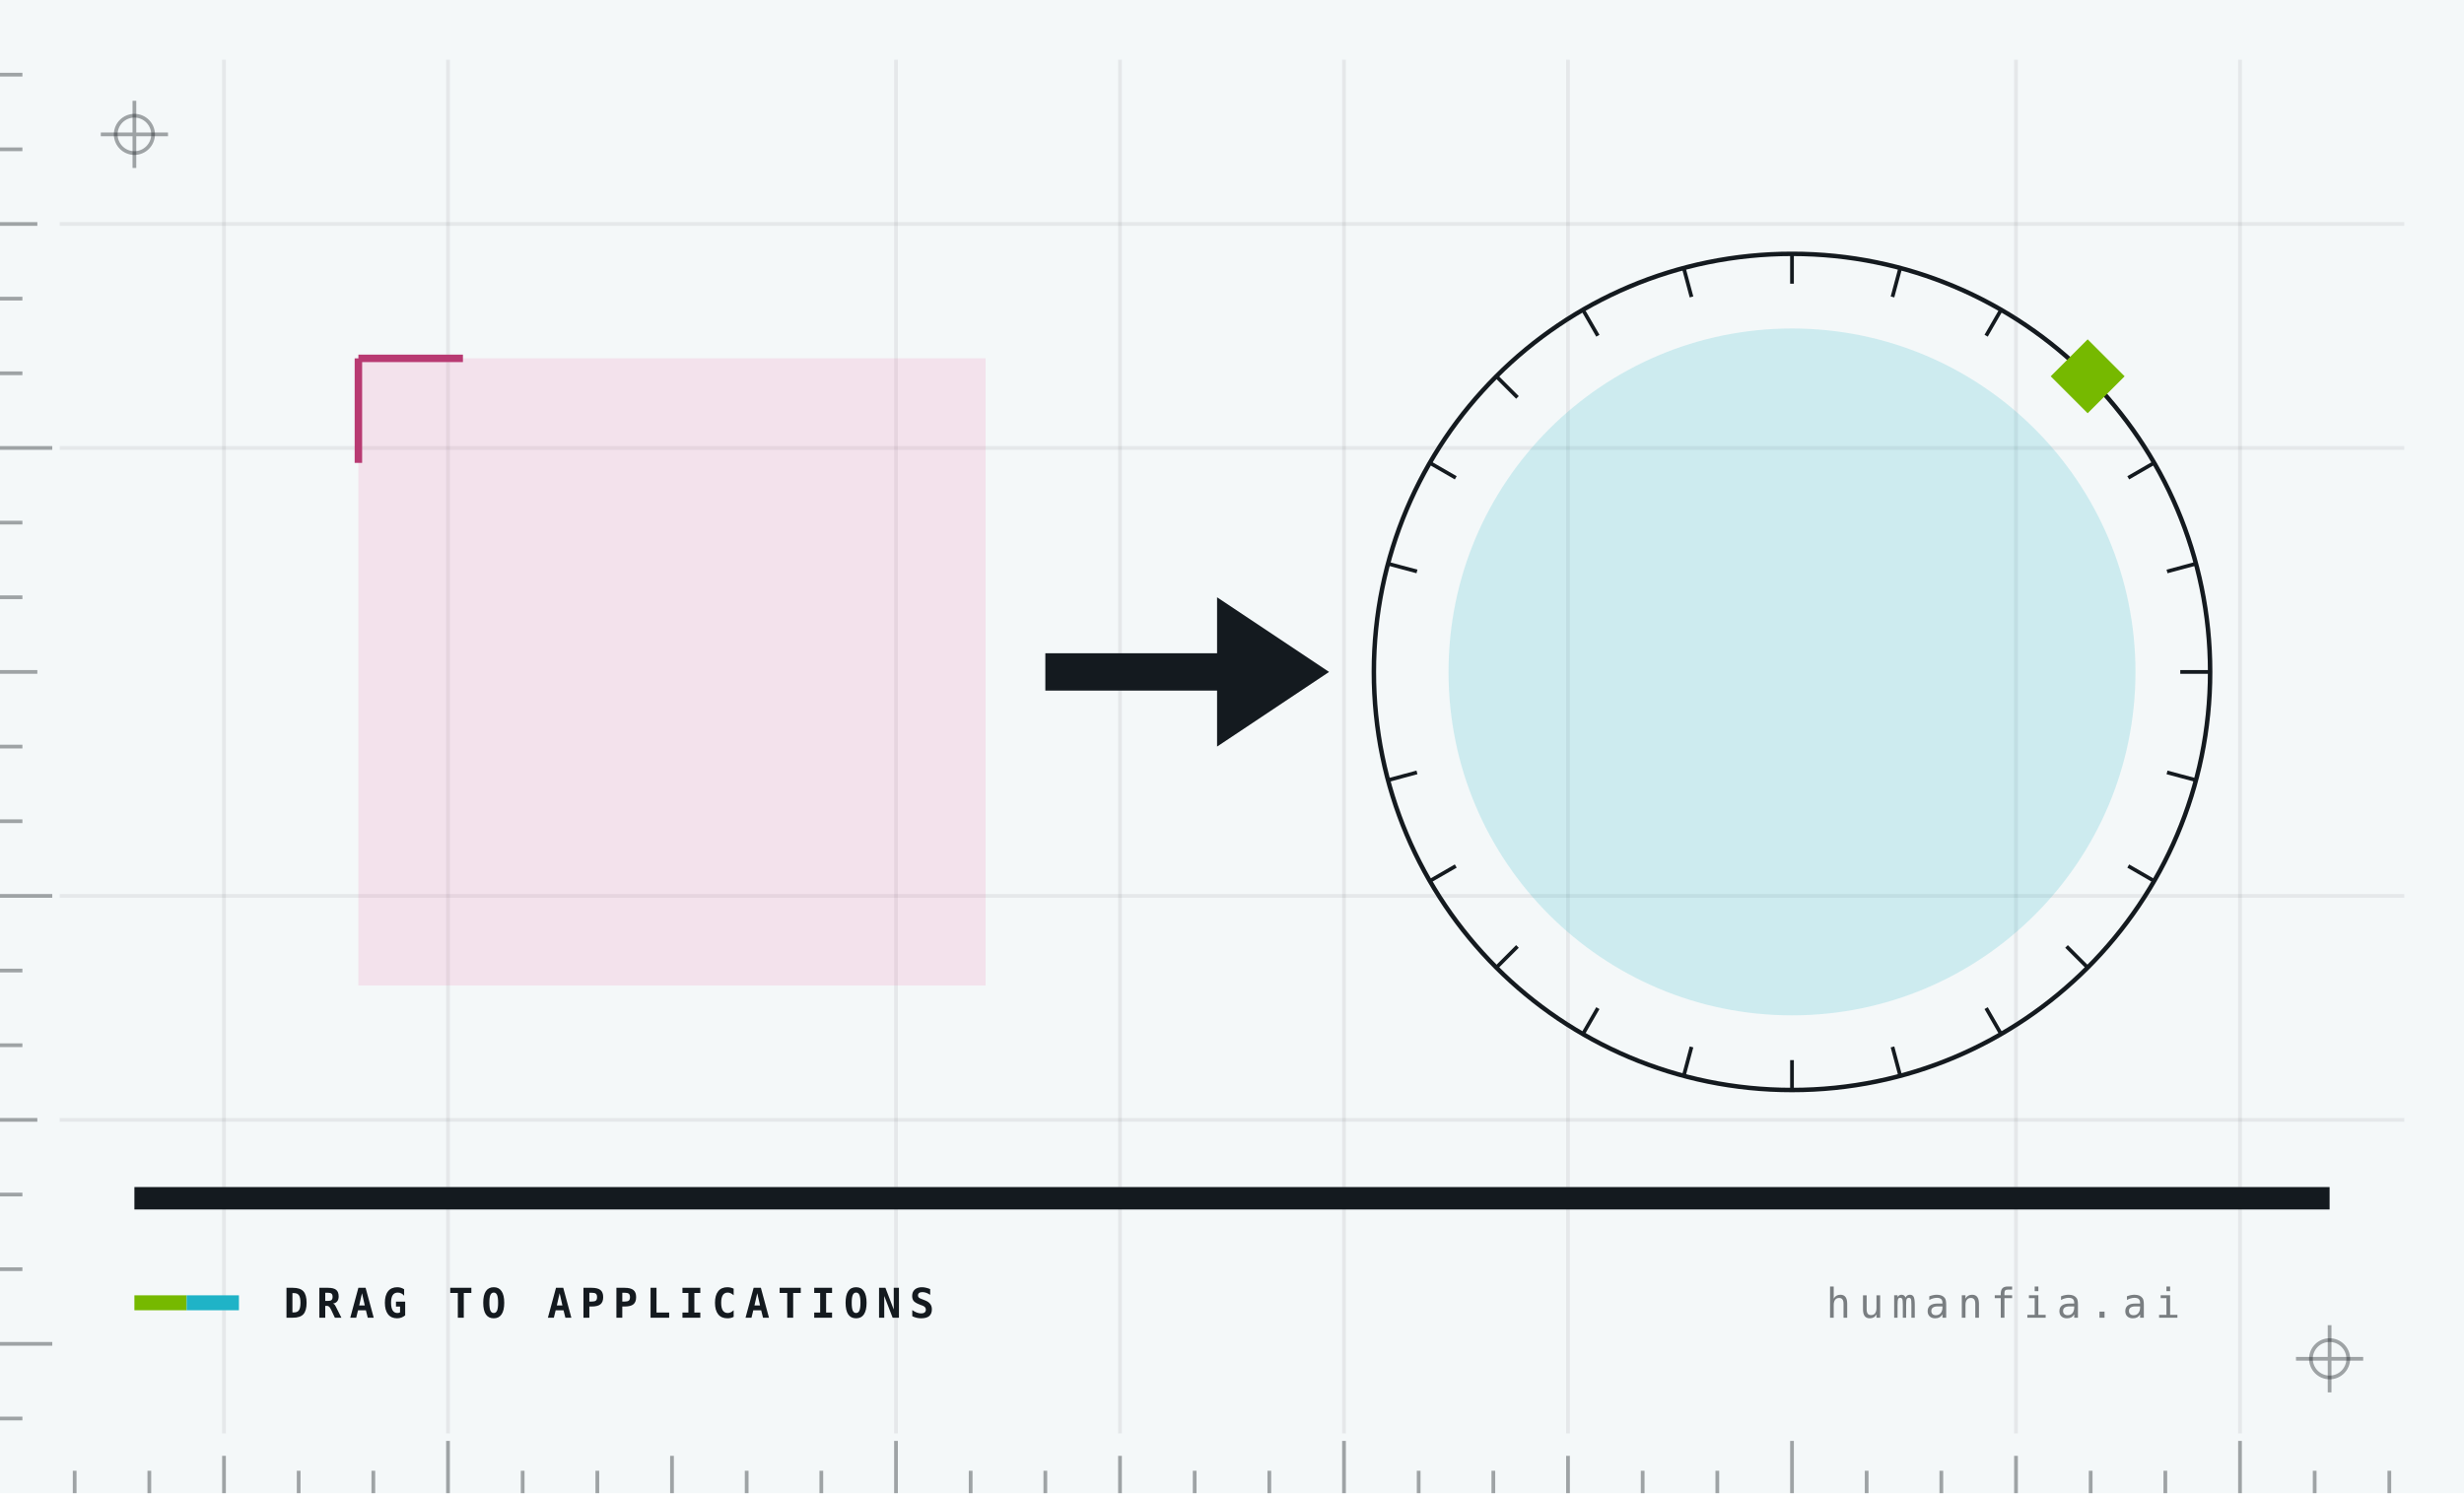
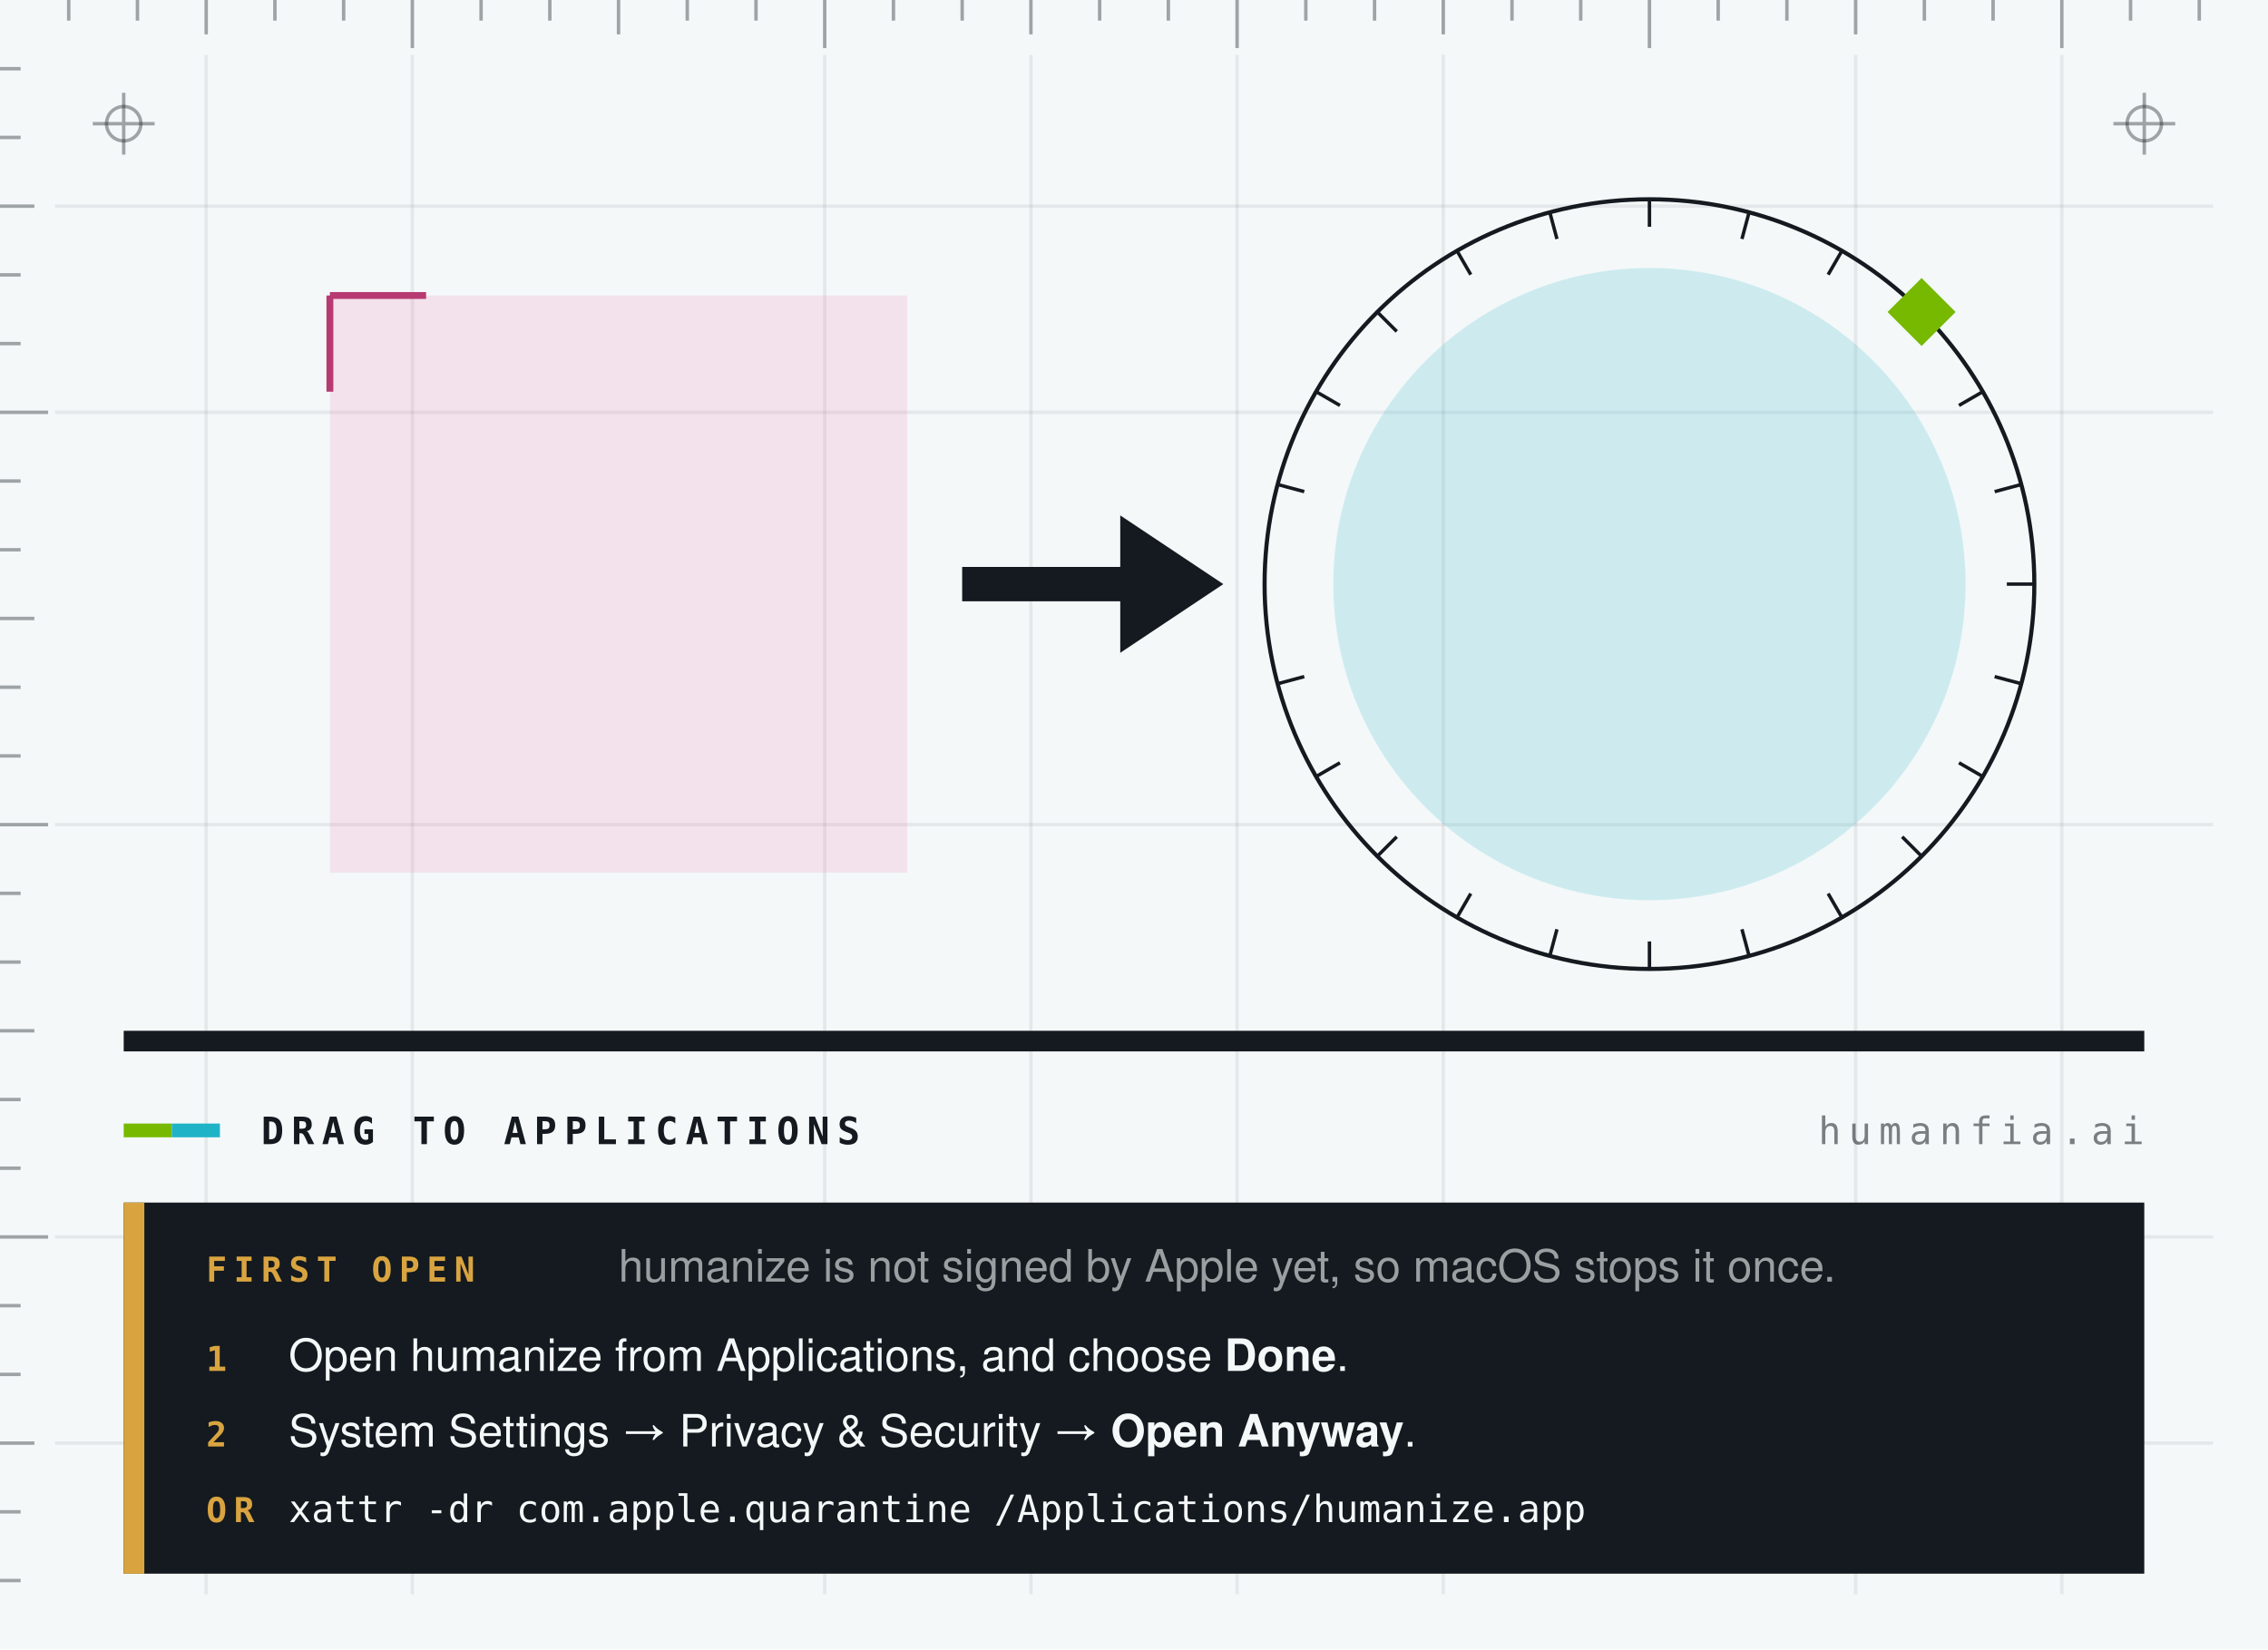
- <svg xmlns="http://www.w3.org/2000/svg" viewBox="0 0 660 400" width="660" height="400">
-   <rect width="660" height="400" fill="#f4f8f9" />
+ <svg xmlns="http://www.w3.org/2000/svg" viewBox="0 0 660 480" width="660" height="480">
+   <rect width="660" height="480" fill="#f4f8f9" />
  <g stroke="#141a1f" stroke-opacity="0.07">
-     <path d="M60 16V384M120 16V384M240 16V384M300 16V384M360 16V384M420 16V384M540 16V384M600 16V384" />
-     <path d="M16 60H644M16 120H644M16 240H644M16 300H644" />
+     <path d="M60 16V464M120 16V464M240 16V464M300 16V464M360 16V464M420 16V464M540 16V464M600 16V464" />
+     <path d="M16 60H644M16 120H644M16 240H644M16 360H644M16 420H644" />
  </g>
  <g stroke="#141a1f" stroke-opacity="0.38">
-     <path d="M20 400v-6M40 400v-6M60 400v-10M80 400v-6M100 400v-6M120 400v-14M140 400v-6M160 400v-6M180 400v-10M200 400v-6M220 400v-6M240 400v-14M260 400v-6M280 400v-6M300 400v-10M320 400v-6M340 400v-6M360 400v-14M380 400v-6M400 400v-6M420 400v-10M440 400v-6M460 400v-6M480 400v-14M500 400v-6M520 400v-6M540 400v-10M560 400v-6M580 400v-6M600 400v-14M620 400v-6M640 400v-6" />
-     <path d="M0 20h6M0 40h6M0 60h10M0 80h6M0 100h6M0 120h14M0 140h6M0 160h6M0 180h10M0 200h6M0 220h6M0 240h14M0 260h6M0 280h6M0 300h10M0 320h6M0 340h6M0 360h14M0 380h6" />
+     <path d="M20 0v6M40 0v6M60 0v10M80 0v6M100 0v6M120 0v14M140 0v6M160 0v6M180 0v10M200 0v6M220 0v6M240 0v14M260 0v6M280 0v6M300 0v10M320 0v6M340 0v6M360 0v14M380 0v6M400 0v6M420 0v10M440 0v6M460 0v6M480 0v14M500 0v6M520 0v6M540 0v10M560 0v6M580 0v6M600 0v14M620 0v6M640 0v6" />
+     <path d="M0 20h6M0 40h6M0 60h10M0 80h6M0 100h6M0 120h14M0 140h6M0 160h6M0 180h10M0 200h6M0 220h6M0 240h14M0 260h6M0 280h6M0 300h10M0 320h6M0 340h6M0 360h14M0 380h6M0 400h6M0 420h10M0 440h6M0 460h6" />
    <g fill="none">
      <circle cx="36" cy="36" r="5" />
      <path d="M27 36h18M36 27v18" />
-       <circle cx="624" cy="364" r="5" />
-       <path d="M615 364h18M624 355v18" />
+       <circle cx="624" cy="36" r="5" />
+       <path d="M615 36h18M624 27v18" />
    </g>
  </g>
-   <rect x="96" y="96" width="168" height="168" fill="#ec6fa3" fill-opacity="0.16" />
-   <path d="M96 96h28M96 96v28" stroke="#b83a72" stroke-width="2" fill="none" />
-   <circle cx="480" cy="180" r="92" fill="#1fb3c7" fill-opacity="0.18" />
-   <circle cx="480" cy="180" r="112" fill="none" stroke="#141a1f" stroke-width="1.2" />
-   <g stroke="#141a1f" stroke-width="1" transform="translate(480 180)">
+   <rect x="96" y="86" width="168" height="168" fill="#ec6fa3" fill-opacity="0.16" />
+   <path d="M96 86h28M96 86v28" stroke="#b83a72" stroke-width="2" fill="none" />
+   <circle cx="480" cy="170" r="92" fill="#1fb3c7" fill-opacity="0.18" />
+   <circle cx="480" cy="170" r="112" fill="none" stroke="#141a1f" stroke-width="1.2" />
+   <g stroke="#141a1f" stroke-width="1" transform="translate(480 170)">
    <path id="tick" d="M0 -112v8" />
    <use href="#tick" transform="rotate(15)" />
    <use href="#tick" transform="rotate(30)" />
    <use href="#tick" transform="rotate(60)" />
    <use href="#tick" transform="rotate(75)" />
    <use href="#tick" transform="rotate(90)" />
    <use href="#tick" transform="rotate(105)" />
    <use href="#tick" transform="rotate(120)" />
    <use href="#tick" transform="rotate(135)" />
    <use href="#tick" transform="rotate(150)" />
    <use href="#tick" transform="rotate(165)" />
    <use href="#tick" transform="rotate(180)" />
    <use href="#tick" transform="rotate(195)" />
    <use href="#tick" transform="rotate(210)" />
    <use href="#tick" transform="rotate(225)" />
    <use href="#tick" transform="rotate(240)" />
    <use href="#tick" transform="rotate(255)" />
    <use href="#tick" transform="rotate(285)" />
    <use href="#tick" transform="rotate(300)" />
    <use href="#tick" transform="rotate(315)" />
    <use href="#tick" transform="rotate(330)" />
    <use href="#tick" transform="rotate(345)" />
  </g>
-   <rect x="-7" y="-119" width="14" height="14" fill="#76b900" transform="translate(480 180) rotate(45)" />
-   <path d="M280 175H330V185H280Z" fill="#141a1f" />
-   <path d="M326 160L356 180L326 200Z" fill="#141a1f" />
-   <rect x="36" y="318" width="588" height="6" fill="#141a1f" />
-   <rect x="36" y="347" width="14" height="4" fill="#76b900" />
-   <rect x="50" y="347" width="14" height="4" fill="#1fb3c7" />
+   <rect x="-7" y="-119" width="14" height="14" fill="#76b900" transform="translate(480 170) rotate(45)" />
+   <path d="M280 165H330V175H280Z" fill="#141a1f" />
+   <path d="M326 150L356 170L326 190Z" fill="#141a1f" />
+   <rect x="36" y="300" width="588" height="6" fill="#141a1f" />
+   <rect x="36" y="327" width="14" height="4" fill="#76b900" />
+   <rect x="50" y="327" width="14" height="4" fill="#1fb3c7" />
  <g font-family="'SF Mono', ui-monospace, Menlo, monospace" font-size="11" letter-spacing="2.2" fill="#141a1f">
-     <text x="76" y="353" font-weight="700">DRAG TO APPLICATIONS</text>
-     <text x="584" y="353" text-anchor="end" fill-opacity="0.55">humanfia.ai</text>
+     <text x="76" y="333" font-weight="700">DRAG TO APPLICATIONS</text>
+     <text x="624" y="333" text-anchor="end" fill-opacity="0.55">humanfia.ai</text>
+   </g>
+   <g id="unsigned">
+     <rect x="36" y="350" width="588" height="108" fill="#141a1f" />
+     <rect x="36" y="350" width="6" height="108" fill="#d9a440" />
+     <g font-family="'SF Mono', ui-monospace, Menlo, monospace" font-size="10" letter-spacing="2" fill="#d9a440" font-weight="700">
+       <text x="60" y="373">FIRST OPEN</text>
+       <text x="60" y="399">1</text>
+       <text x="60" y="421">2</text>
+       <text x="60" y="443">OR</text>
+     </g>
+     <g font-family="'Helvetica Neue', Helvetica, Arial, sans-serif" font-size="13" fill="#f4f8f9">
+       <text x="180" y="373" fill-opacity="0.6">humanize is not signed by Apple yet, so macOS stops it once.</text>
+       <text x="84" y="399">Open humanize from Applications, and choose <tspan font-weight="700">Done</tspan>.</text>
+       <text x="84" y="421">System Settings → Privacy &amp; Security → <tspan font-weight="700">Open Anyway</tspan>.</text>
+     </g>
+     <text x="84" y="443" font-family="'SF Mono', ui-monospace, Menlo, monospace" font-size="11" fill="#f4f8f9">xattr -dr com.apple.quarantine /Applications/humanize.app</text>
  </g>
</svg>
